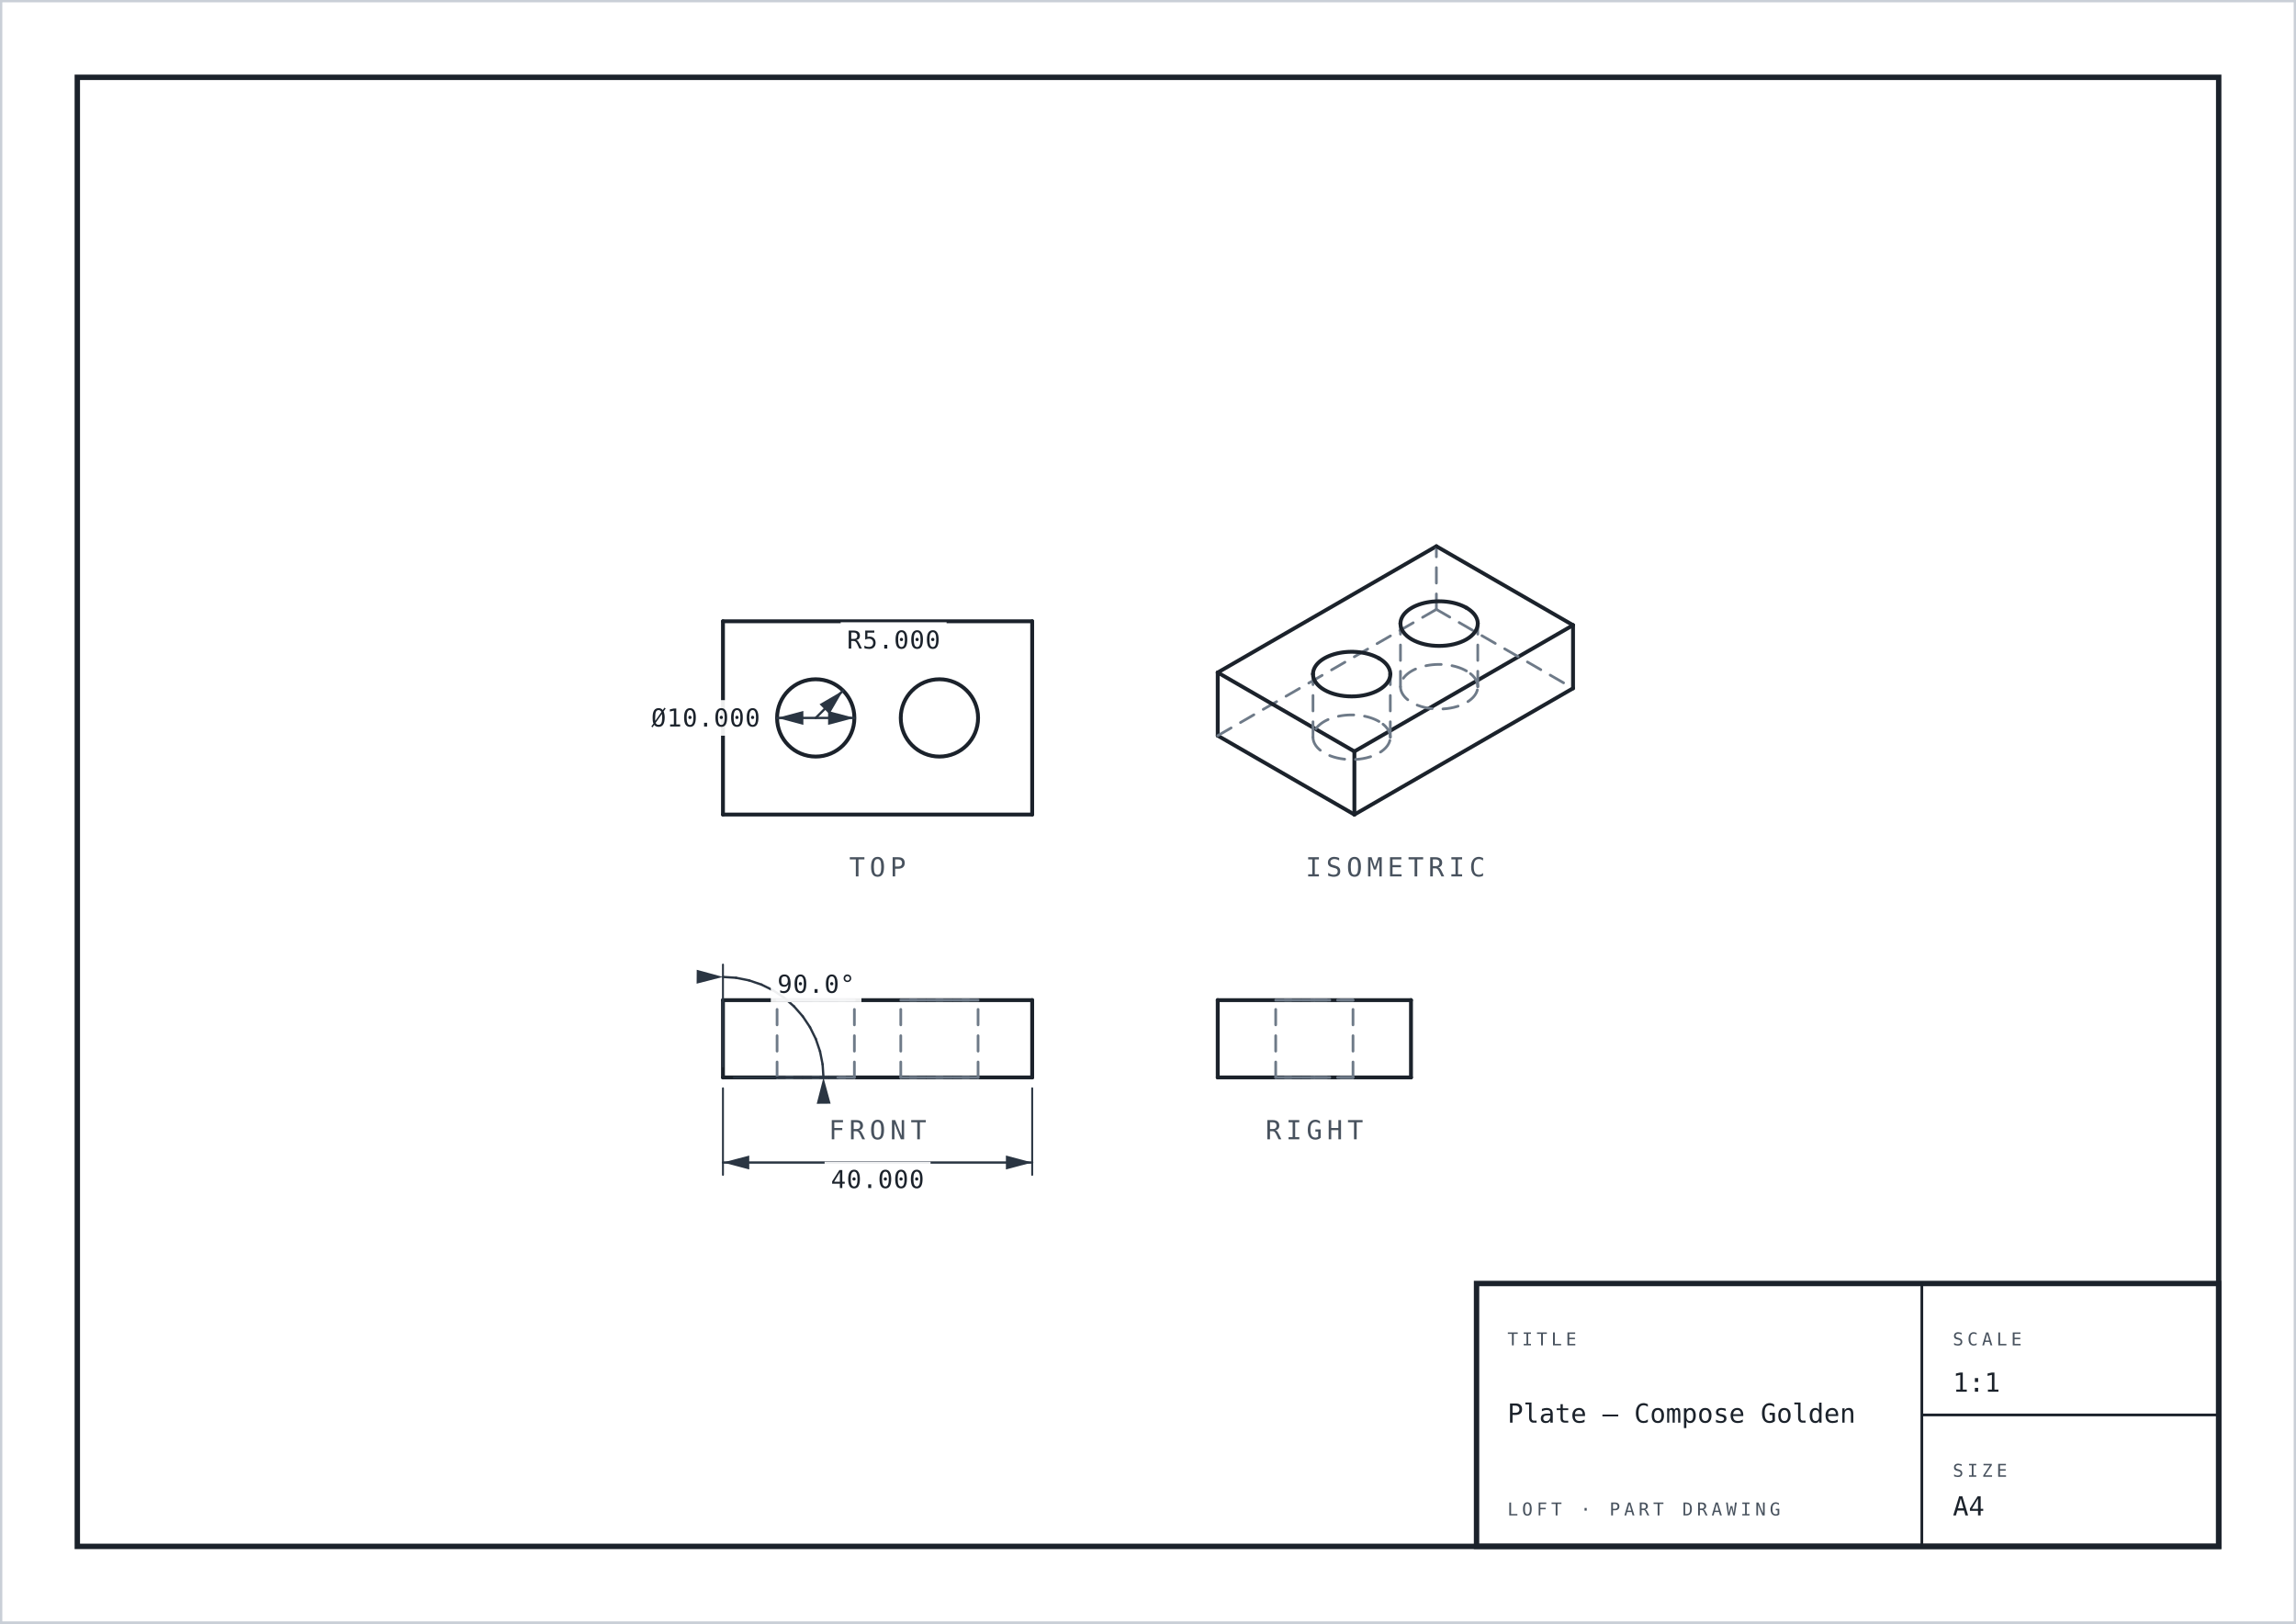
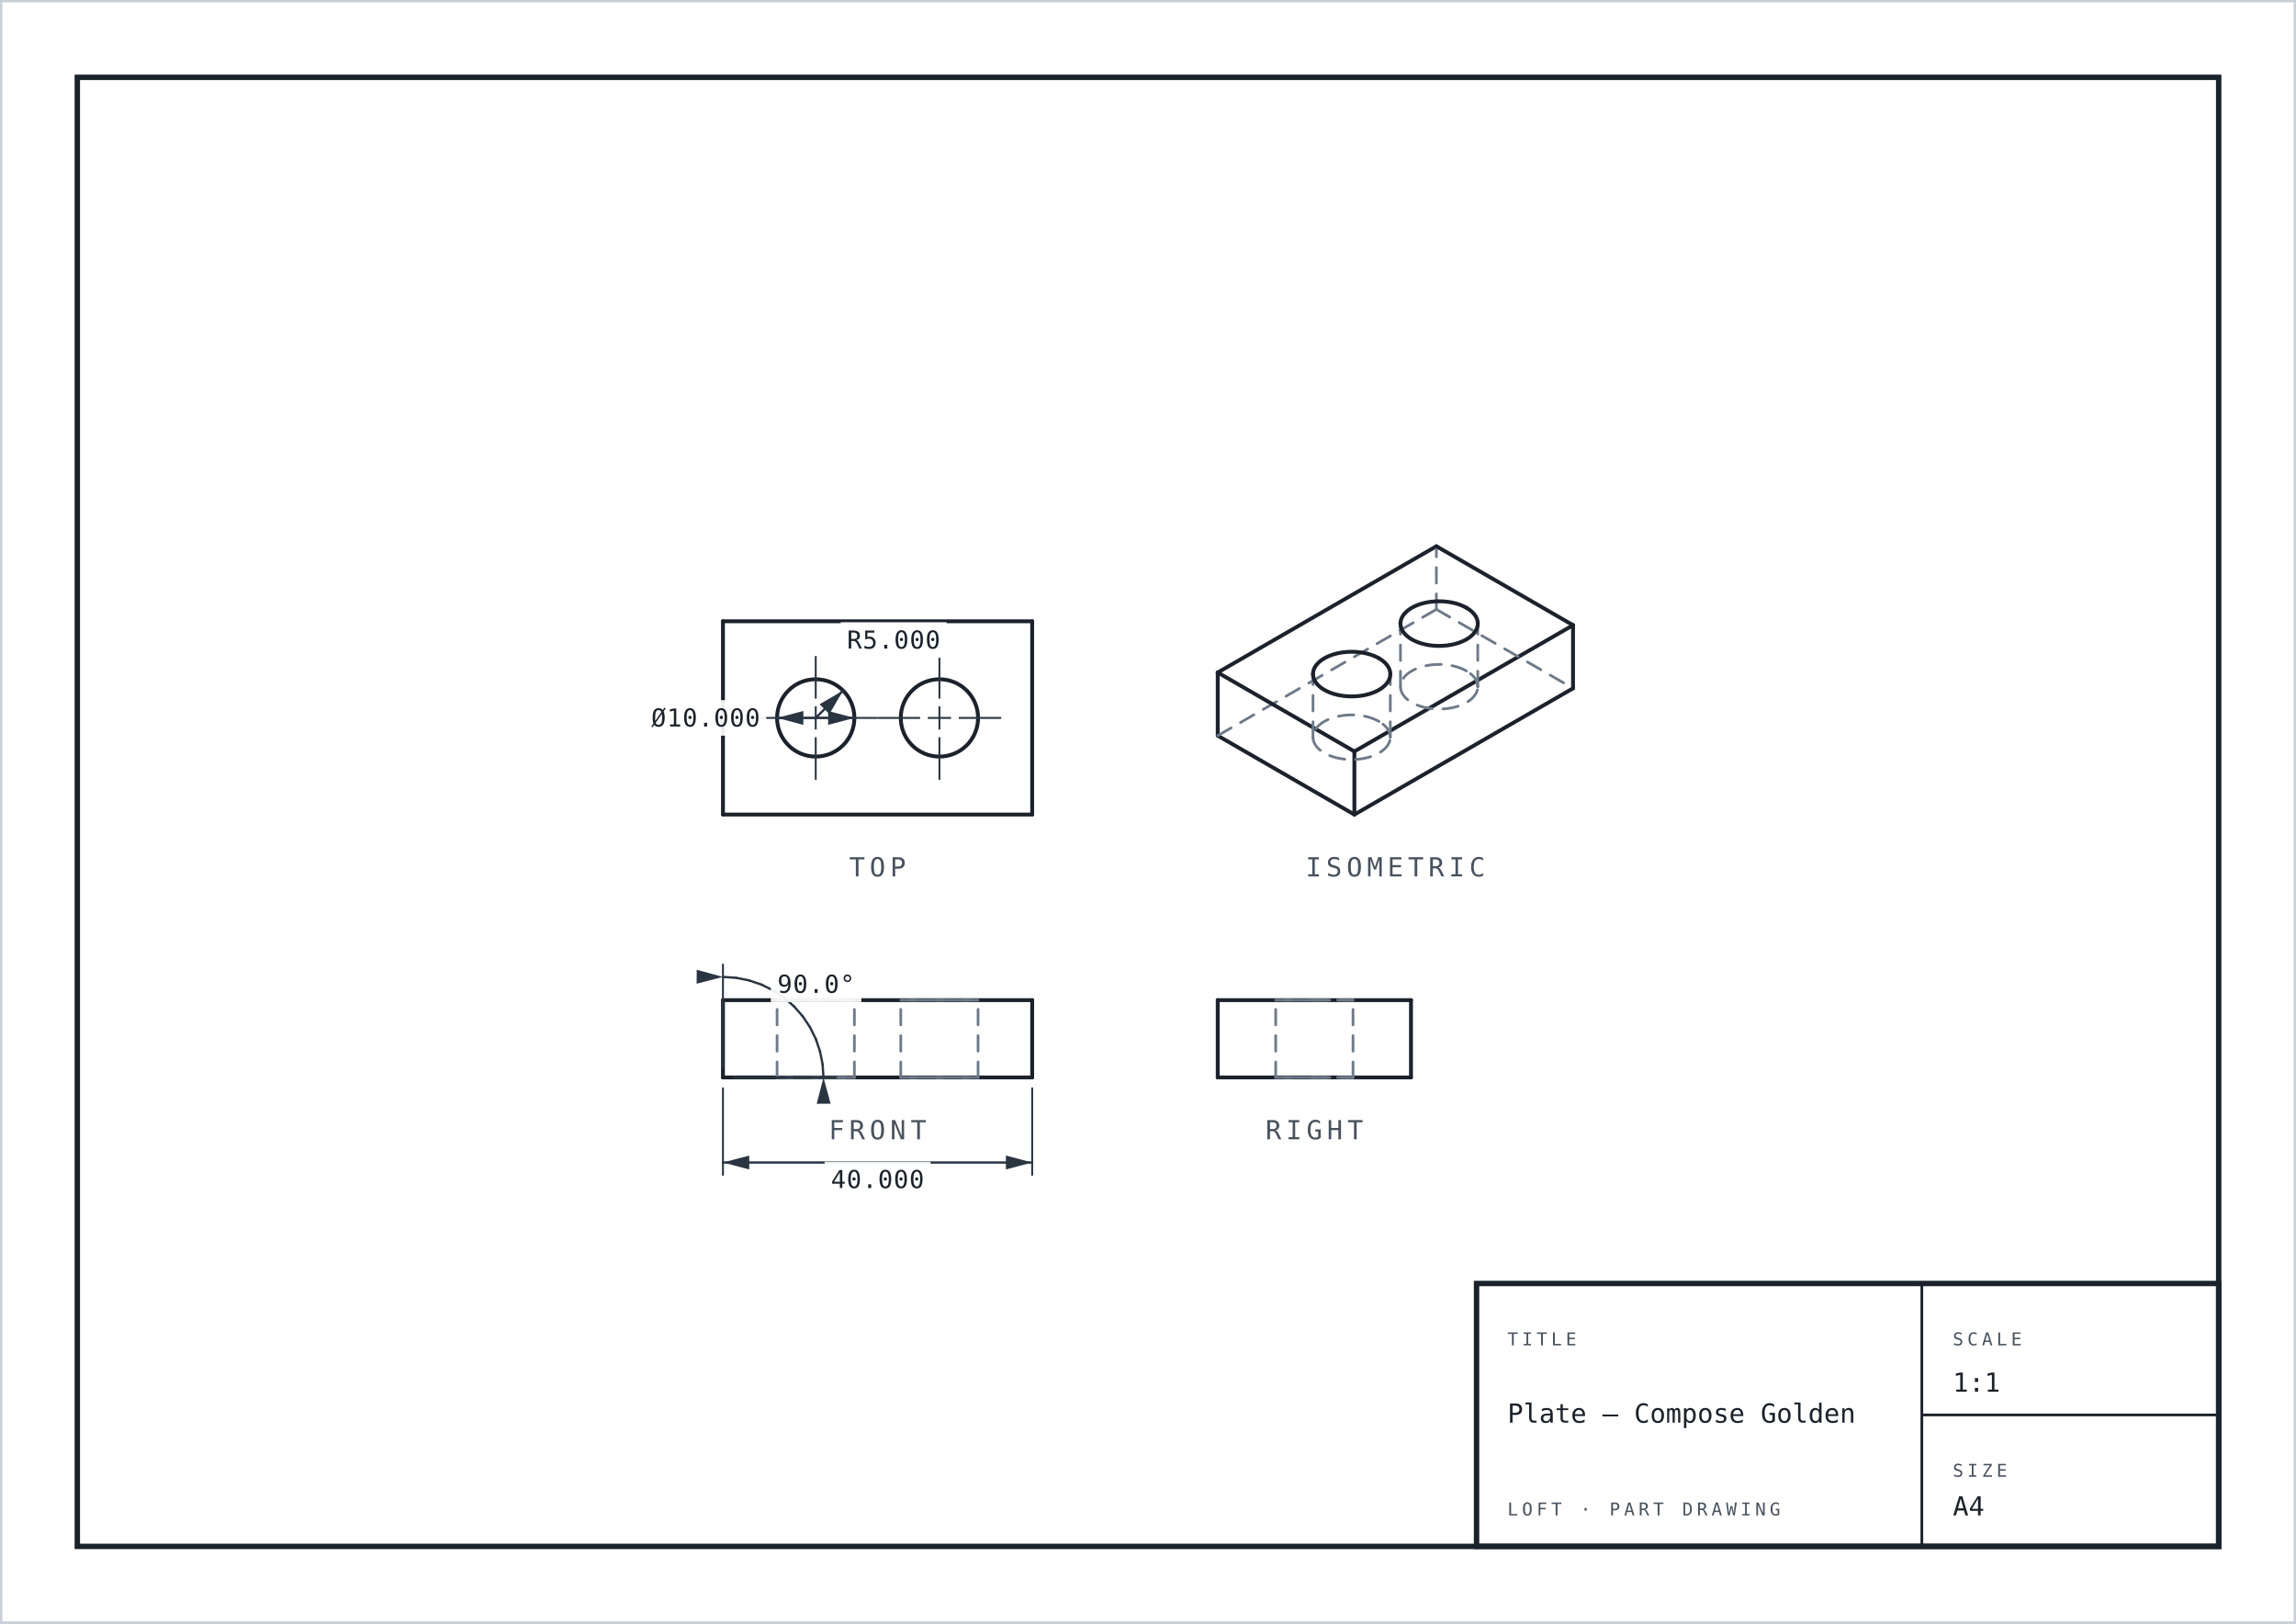
<svg xmlns="http://www.w3.org/2000/svg" viewBox="0 0 297 210" width="297mm" height="210mm" preserveAspectRatio="xMidYMid meet">
  <rect x="0" y="0" width="297" height="210" fill="#FFFFFF" stroke="#C9CFD7" stroke-width="0.6" />
  <rect data-testid="drawing-border" x="10" y="10" width="277" height="190" fill="none" stroke="#1B222B" stroke-width="0.7" />
  <g data-testid="drawing-view" data-view="front" data-view-error="false">
    <line x1="93.519" y1="139.351" x2="93.519" y2="129.351" stroke="#1B222B" stroke-width="0.5" fill="none" stroke-linecap="round" stroke-linejoin="round" />
    <line x1="93.519" y1="139.351" x2="133.519" y2="139.351" stroke="#1B222B" stroke-width="0.5" fill="none" stroke-linecap="round" stroke-linejoin="round" />
    <line x1="93.519" y1="129.351" x2="133.519" y2="129.351" stroke="#1B222B" stroke-width="0.5" fill="none" stroke-linecap="round" stroke-linejoin="round" />
    <line x1="100.519" y1="139.351" x2="100.519" y2="129.351" stroke="#6E7A88" stroke-width="0.35" stroke-dasharray="2 1.4" fill="none" stroke-linecap="round" stroke-linejoin="round" />
    <line x1="110.519" y1="139.351" x2="110.519" y2="129.351" stroke="#6E7A88" stroke-width="0.35" stroke-dasharray="2 1.4" fill="none" stroke-linecap="round" stroke-linejoin="round" />
    <line x1="116.519" y1="139.351" x2="116.519" y2="129.351" stroke="#6E7A88" stroke-width="0.35" stroke-dasharray="2 1.4" fill="none" stroke-linecap="round" stroke-linejoin="round" />
    <line x1="126.519" y1="139.351" x2="126.519" y2="129.351" stroke="#6E7A88" stroke-width="0.35" stroke-dasharray="2 1.4" fill="none" stroke-linecap="round" stroke-linejoin="round" />
    <line x1="133.519" y1="139.351" x2="133.519" y2="129.351" stroke="#1B222B" stroke-width="0.5" fill="none" stroke-linecap="round" stroke-linejoin="round" />
    <polyline points="100.519,139.351 100.574,139.351 100.629,139.351 100.76,139.351 100.922,139.351 101.126,139.351 101.386,139.351 101.659,139.351 102.006,139.351 102.352,139.351 102.757,139.351 103.172,139.351 103.614,139.351 104.076,139.351 104.546,139.351 105.032,139.351 105.519,139.351 106.006,139.351 106.493,139.351 106.962,139.351 107.424,139.351 107.866,139.351 108.281,139.351 108.686,139.351 109.032,139.351 109.379,139.351 109.652,139.351 109.912,139.351 110.116,139.351 110.278,139.351 110.409,139.351 110.464,139.351 110.519,139.351" stroke="#6E7A88" stroke-width="0.35" stroke-dasharray="2 1.4" fill="none" stroke-linecap="round" stroke-linejoin="round" />
    <polyline points="110.519,139.351 110.464,139.351 110.409,139.351 110.278,139.351 110.116,139.351 109.912,139.351 109.652,139.351 109.379,139.351 109.032,139.351 108.686,139.351 108.281,139.351 107.866,139.351 107.424,139.351 106.962,139.351 106.493,139.351 106.006,139.351 105.519,139.351 105.032,139.351 104.546,139.351 104.076,139.351 103.614,139.351 103.172,139.351 102.757,139.351 102.352,139.351 102.006,139.351 101.659,139.351 101.386,139.351 101.126,139.351 100.922,139.351 100.76,139.351 100.629,139.351 100.574,139.351 100.519,139.351" stroke="#6E7A88" stroke-width="0.35" stroke-dasharray="2 1.4" fill="none" stroke-linecap="round" stroke-linejoin="round" />
    <polyline points="100.519,129.351 100.574,129.351 100.629,129.351 100.76,129.351 100.922,129.351 101.126,129.351 101.386,129.351 101.659,129.351 102.006,129.351 102.352,129.351 102.757,129.351 103.172,129.351 103.614,129.351 104.076,129.351 104.546,129.351 105.032,129.351 105.519,129.351 106.006,129.351 106.493,129.351 106.962,129.351 107.424,129.351 107.866,129.351 108.281,129.351 108.686,129.351 109.032,129.351 109.379,129.351 109.652,129.351 109.912,129.351 110.116,129.351 110.278,129.351 110.409,129.351 110.464,129.351 110.519,129.351" stroke="#6E7A88" stroke-width="0.35" stroke-dasharray="2 1.4" fill="none" stroke-linecap="round" stroke-linejoin="round" />
    <polyline points="110.519,129.351 110.464,129.351 110.409,129.351 110.278,129.351 110.116,129.351 109.912,129.351 109.652,129.351 109.379,129.351 109.032,129.351 108.686,129.351 108.281,129.351 107.866,129.351 107.424,129.351 106.962,129.351 106.493,129.351 106.006,129.351 105.519,129.351 105.032,129.351 104.546,129.351 104.076,129.351 103.614,129.351 103.172,129.351 102.757,129.351 102.352,129.351 102.006,129.351 101.659,129.351 101.386,129.351 101.126,129.351 100.922,129.351 100.76,129.351 100.629,129.351 100.574,129.351 100.519,129.351" stroke="#6E7A88" stroke-width="0.35" stroke-dasharray="2 1.4" fill="none" stroke-linecap="round" stroke-linejoin="round" />
    <polyline points="116.519,139.351 116.574,139.351 116.629,139.351 116.76,139.351 116.922,139.351 117.126,139.351 117.386,139.351 117.659,139.351 118.006,139.351 118.352,139.351 118.757,139.351 119.172,139.351 119.614,139.351 120.076,139.351 120.546,139.351 121.032,139.351 121.519,139.351 122.006,139.351 122.493,139.351 122.962,139.351 123.424,139.351 123.866,139.351 124.281,139.351 124.686,139.351 125.032,139.351 125.379,139.351 125.652,139.351 125.912,139.351 126.116,139.351 126.278,139.351 126.409,139.351 126.464,139.351 126.519,139.351" stroke="#6E7A88" stroke-width="0.35" stroke-dasharray="2 1.4" fill="none" stroke-linecap="round" stroke-linejoin="round" />
    <polyline points="126.519,139.351 126.464,139.351 126.409,139.351 126.278,139.351 126.116,139.351 125.912,139.351 125.652,139.351 125.379,139.351 125.032,139.351 124.686,139.351 124.281,139.351 123.866,139.351 123.424,139.351 122.962,139.351 122.493,139.351 122.006,139.351 121.519,139.351 121.032,139.351 120.546,139.351 120.076,139.351 119.614,139.351 119.172,139.351 118.757,139.351 118.352,139.351 118.006,139.351 117.659,139.351 117.386,139.351 117.126,139.351 116.922,139.351 116.76,139.351 116.629,139.351 116.574,139.351 116.519,139.351" stroke="#6E7A88" stroke-width="0.35" stroke-dasharray="2 1.4" fill="none" stroke-linecap="round" stroke-linejoin="round" />
    <polyline points="116.519,129.351 116.574,129.351 116.629,129.351 116.76,129.351 116.922,129.351 117.126,129.351 117.386,129.351 117.659,129.351 118.006,129.351 118.352,129.351 118.757,129.351 119.172,129.351 119.614,129.351 120.076,129.351 120.546,129.351 121.032,129.351 121.519,129.351 122.006,129.351 122.493,129.351 122.962,129.351 123.424,129.351 123.866,129.351 124.281,129.351 124.686,129.351 125.032,129.351 125.379,129.351 125.652,129.351 125.912,129.351 126.116,129.351 126.278,129.351 126.409,129.351 126.464,129.351 126.519,129.351" stroke="#6E7A88" stroke-width="0.35" stroke-dasharray="2 1.4" fill="none" stroke-linecap="round" stroke-linejoin="round" />
    <polyline points="126.519,129.351 126.464,129.351 126.409,129.351 126.278,129.351 126.116,129.351 125.912,129.351 125.652,129.351 125.379,129.351 125.032,129.351 124.686,129.351 124.281,129.351 123.866,129.351 123.424,129.351 122.962,129.351 122.493,129.351 122.006,129.351 121.519,129.351 121.032,129.351 120.546,129.351 120.076,129.351 119.614,129.351 119.172,129.351 118.757,129.351 118.352,129.351 118.006,129.351 117.659,129.351 117.386,129.351 117.126,129.351 116.922,129.351 116.76,129.351 116.629,129.351 116.574,129.351 116.519,129.351" stroke="#6E7A88" stroke-width="0.35" stroke-dasharray="2 1.4" fill="none" stroke-linecap="round" stroke-linejoin="round" />
    <g data-testid="drawing-dimension" data-dimension-type="linear" data-dimension-value="40.000" data-foreshortened="false">
      <line x1="93.519" y1="140.751" x2="93.519" y2="151.951" stroke="#2A3542" stroke-width="0.25" stroke-linecap="round" />
      <line x1="133.519" y1="140.751" x2="133.519" y2="151.951" stroke="#2A3542" stroke-width="0.25" stroke-linecap="round" />
      <line x1="93.519" y1="150.351" x2="133.519" y2="150.351" stroke="#2A3542" stroke-width="0.3" stroke-linecap="round" />
      <polygon points="93.519,150.351 96.919,151.251 96.919,149.451" fill="#2A3542" />
      <polygon points="133.519,150.351 130.119,149.451 130.119,151.251" fill="#2A3542" />
      <g transform="rotate(0 113.519 152.5506)">
        <rect x="106.667" y="150.251" width="13.704" height="4.6" fill="#FFFFFF" opacity="0.92" />
        <text data-testid="drawing-dimension-value" x="113.519" y="152.551" text-anchor="middle" dominant-baseline="central" fill="#1B222B" font-family="&quot;Fragment Mono&quot;, ui-monospace, monospace" font-size="3.2" letter-spacing="0.1">40.000</text>
      </g>
    </g>
    <g data-testid="drawing-dimension" data-dimension-type="angular" data-dimension-value="90.0°" data-foreshortened="false">
      <line x1="106.519" y1="139.351" x2="106.408" y2="137.654" stroke="#2A3542" stroke-width="0.3" stroke-linecap="round" />
      <line x1="106.408" y1="137.654" x2="106.076" y2="135.986" stroke="#2A3542" stroke-width="0.3" stroke-linecap="round" />
      <line x1="106.076" y1="135.986" x2="105.529" y2="134.376" stroke="#2A3542" stroke-width="0.3" stroke-linecap="round" />
      <line x1="105.529" y1="134.376" x2="104.777" y2="132.851" stroke="#2A3542" stroke-width="0.3" stroke-linecap="round" />
      <line x1="104.777" y1="132.851" x2="103.833" y2="131.437" stroke="#2A3542" stroke-width="0.3" stroke-linecap="round" />
      <line x1="103.833" y1="131.437" x2="102.711" y2="130.158" stroke="#2A3542" stroke-width="0.3" stroke-linecap="round" />
      <line x1="102.711" y1="130.158" x2="101.433" y2="129.037" stroke="#2A3542" stroke-width="0.3" stroke-linecap="round" />
      <line x1="101.433" y1="129.037" x2="100.019" y2="128.092" stroke="#2A3542" stroke-width="0.3" stroke-linecap="round" />
      <line x1="100.019" y1="128.092" x2="98.494" y2="127.34" stroke="#2A3542" stroke-width="0.3" stroke-linecap="round" />
      <line x1="98.494" y1="127.34" x2="96.884" y2="126.793" stroke="#2A3542" stroke-width="0.3" stroke-linecap="round" />
      <line x1="96.884" y1="126.793" x2="95.216" y2="126.462" stroke="#2A3542" stroke-width="0.3" stroke-linecap="round" />
      <line x1="95.216" y1="126.462" x2="93.519" y2="126.351" stroke="#2A3542" stroke-width="0.3" stroke-linecap="round" />
      <line x1="94.919" y1="139.351" x2="108.119" y2="139.351" stroke="#2A3542" stroke-width="0.25" stroke-linecap="round" />
      <line x1="93.519" y1="137.951" x2="93.519" y2="124.751" stroke="#2A3542" stroke-width="0.25" stroke-linecap="round" />
      <polygon points="106.519,139.351 105.646,142.757 107.446,142.743" fill="#2A3542" />
      <polygon points="93.519,126.351 90.126,125.424 90.112,127.224" fill="#2A3542" />
      <g transform="rotate(0 105.5681 127.3015)">
        <rect x="99.708" y="125.001" width="11.72" height="4.6" fill="#FFFFFF" opacity="0.92" />
        <text data-testid="drawing-dimension-value" x="105.568" y="127.302" text-anchor="middle" dominant-baseline="central" fill="#1B222B" font-family="&quot;Fragment Mono&quot;, ui-monospace, monospace" font-size="3.2" letter-spacing="0.1">90.0°</text>
      </g>
    </g>
    <text data-testid="drawing-view-label" x="113.519" y="147.351" text-anchor="middle" fill="#48525E" font-family="&quot;Fragment Mono&quot;, ui-monospace, monospace" font-size="3.4" letter-spacing="0.6">FRONT</text>
  </g>
  <g data-testid="drawing-view" data-view="top" data-view-error="false">
    <line x1="93.519" y1="105.351" x2="93.519" y2="80.351" stroke="#1B222B" stroke-width="0.5" fill="none" stroke-linecap="round" stroke-linejoin="round" />
    <line x1="93.519" y1="105.351" x2="133.519" y2="105.351" stroke="#1B222B" stroke-width="0.5" fill="none" stroke-linecap="round" stroke-linejoin="round" />
    <line x1="93.519" y1="80.351" x2="133.519" y2="80.351" stroke="#1B222B" stroke-width="0.5" fill="none" stroke-linecap="round" stroke-linejoin="round" />
    <line x1="133.519" y1="105.351" x2="133.519" y2="80.351" stroke="#1B222B" stroke-width="0.5" fill="none" stroke-linecap="round" stroke-linejoin="round" />
    <circle cx="105.519" cy="92.851" r="5" stroke="#1B222B" stroke-width="0.5" fill="none" stroke-linecap="round" stroke-linejoin="round" />
    <circle cx="121.519" cy="92.851" r="5" stroke="#1B222B" stroke-width="0.5" fill="none" stroke-linecap="round" stroke-linejoin="round" />
+     <g data-testid="drawing-centre-marks">
+       <g data-testid="drawing-centre-mark" cx="105.519" cy="92.851">
+         <line x1="97.519" y1="92.851" x2="103.019" y2="92.851" stroke="#2A3542" stroke-width="0.25" stroke-linecap="butt" />
+         <line x1="104.019" y1="92.851" x2="107.019" y2="92.851" stroke="#2A3542" stroke-width="0.25" stroke-linecap="butt" />
+         <line x1="108.019" y1="92.851" x2="113.519" y2="92.851" stroke="#2A3542" stroke-width="0.25" stroke-linecap="butt" />
+         <line x1="105.519" y1="84.851" x2="105.519" y2="90.351" stroke="#2A3542" stroke-width="0.25" stroke-linecap="butt" />
+         <line x1="105.519" y1="91.351" x2="105.519" y2="94.351" stroke="#2A3542" stroke-width="0.25" stroke-linecap="butt" />
+         <line x1="105.519" y1="95.351" x2="105.519" y2="100.851" stroke="#2A3542" stroke-width="0.25" stroke-linecap="butt" />
+       </g>
+       <g data-testid="drawing-centre-mark" cx="121.519" cy="92.851">
+         <line x1="113.519" y1="92.851" x2="119.019" y2="92.851" stroke="#2A3542" stroke-width="0.25" stroke-linecap="butt" />
+         <line x1="120.019" y1="92.851" x2="123.019" y2="92.851" stroke="#2A3542" stroke-width="0.25" stroke-linecap="butt" />
+         <line x1="124.019" y1="92.851" x2="129.519" y2="92.851" stroke="#2A3542" stroke-width="0.25" stroke-linecap="butt" />
+         <line x1="121.519" y1="84.851" x2="121.519" y2="90.351" stroke="#2A3542" stroke-width="0.25" stroke-linecap="butt" />
+         <line x1="121.519" y1="91.351" x2="121.519" y2="94.351" stroke="#2A3542" stroke-width="0.25" stroke-linecap="butt" />
+         <line x1="121.519" y1="95.351" x2="121.519" y2="100.851" stroke="#2A3542" stroke-width="0.25" stroke-linecap="butt" />
+       </g>
+     </g>
    <g data-testid="drawing-dimension" data-dimension-type="diameter" data-dimension-value="Ø10.000" data-foreshortened="false">
      <line x1="100.519" y1="92.851" x2="110.519" y2="92.851" stroke="#2A3542" stroke-width="0.3" stroke-linecap="round" />
      <polygon points="100.519,92.851 103.919,93.751 103.919,91.951" fill="#2A3542" />
      <polygon points="110.519,92.851 107.119,91.951 107.119,93.751" fill="#2A3542" />
      <g transform="rotate(0 91.275 92.8506)">
        <rect x="83.431" y="90.551" width="15.688" height="4.6" fill="#FFFFFF" opacity="0.92" />
        <text data-testid="drawing-dimension-value" x="91.275" y="92.851" text-anchor="middle" dominant-baseline="central" fill="#1B222B" font-family="&quot;Fragment Mono&quot;, ui-monospace, monospace" font-size="3.2" letter-spacing="0.1">Ø10.000</text>
      </g>
    </g>
    <g data-testid="drawing-dimension" data-dimension-type="radius" data-dimension-value="R5.000" data-foreshortened="false">
      <line x1="105.519" y1="92.851" x2="109.055" y2="89.315" stroke="#2A3542" stroke-width="0.3" stroke-linecap="round" />
      <polygon points="109.055,89.315 106.014,91.083 107.287,92.356" fill="#2A3542" />
      <g transform="rotate(0 115.5967 82.7729)">
        <rect x="108.745" y="80.473" width="13.704" height="4.6" fill="#FFFFFF" opacity="0.92" />
        <text data-testid="drawing-dimension-value" x="115.597" y="82.773" text-anchor="middle" dominant-baseline="central" fill="#1B222B" font-family="&quot;Fragment Mono&quot;, ui-monospace, monospace" font-size="3.2" letter-spacing="0.1">R5.000</text>
      </g>
    </g>
    <text data-testid="drawing-view-label" x="113.519" y="113.351" text-anchor="middle" fill="#48525E" font-family="&quot;Fragment Mono&quot;, ui-monospace, monospace" font-size="3.4" letter-spacing="0.6">TOP</text>
  </g>
  <g data-testid="drawing-view" data-view="right" data-view-error="false">
    <line x1="157.519" y1="139.351" x2="157.519" y2="129.351" stroke="#1B222B" stroke-width="0.5" fill="none" stroke-linecap="round" stroke-linejoin="round" />
    <line x1="157.519" y1="139.351" x2="182.519" y2="139.351" stroke="#1B222B" stroke-width="0.5" fill="none" stroke-linecap="round" stroke-linejoin="round" />
    <line x1="157.519" y1="129.351" x2="182.519" y2="129.351" stroke="#1B222B" stroke-width="0.5" fill="none" stroke-linecap="round" stroke-linejoin="round" />
    <line x1="165.019" y1="139.351" x2="165.019" y2="129.351" stroke="#6E7A88" stroke-width="0.35" stroke-dasharray="2 1.4" fill="none" stroke-linecap="round" stroke-linejoin="round" />
    <line x1="175.019" y1="139.351" x2="175.019" y2="129.351" stroke="#6E7A88" stroke-width="0.35" stroke-dasharray="2 1.4" fill="none" stroke-linecap="round" stroke-linejoin="round" />
    <line x1="182.519" y1="139.351" x2="182.519" y2="129.351" stroke="#1B222B" stroke-width="0.5" fill="none" stroke-linecap="round" stroke-linejoin="round" />
    <polyline points="165.019,139.351 165.033,139.351 165.047,139.351 165.08,139.351 165.121,139.351 165.173,139.351 165.241,139.351 165.313,139.351 165.407,139.351 165.501,139.351 165.616,139.351 165.735,139.351 165.867,139.351 166.008,139.351 166.157,139.351 166.32,139.351 166.483,139.351 166.666,139.351 166.849,139.351 167.044,139.351 167.244,139.351 167.451,139.351 167.666,139.351 167.882,139.351 168.109,139.351 168.335,139.351 168.57,139.351 168.805,139.351 169.045,139.351 169.286,139.351 169.529,139.351 169.774,139.351 170.019,139.351" stroke="#6E7A88" stroke-width="0.35" stroke-dasharray="2 1.4" fill="none" stroke-linecap="round" stroke-linejoin="round" />
    <polyline points="175.019,139.351 174.964,139.351 174.909,139.351 174.778,139.351 174.616,139.351 174.412,139.351 174.152,139.351 173.879,139.351 173.532,139.351 173.186,139.351 172.781,139.351 172.366,139.351 171.924,139.351 171.462,139.351 170.993,139.351 170.506,139.351 170.019,139.351 169.532,139.351 169.046,139.351 168.576,139.351 168.114,139.351 167.672,139.351 167.257,139.351 166.852,139.351 166.506,139.351 166.159,139.351 165.887,139.351 165.626,139.351 165.422,139.351 165.26,139.351 165.129,139.351 165.074,139.351 165.019,139.351" stroke="#6E7A88" stroke-width="0.35" stroke-dasharray="2 1.4" fill="none" stroke-linecap="round" stroke-linejoin="round" />
    <polyline points="165.019,129.351 165.033,129.351 165.047,129.351 165.08,129.351 165.121,129.351 165.173,129.351 165.241,129.351 165.313,129.351 165.407,129.351 165.501,129.351 165.616,129.351 165.735,129.351 165.867,129.351 166.008,129.351 166.157,129.351 166.32,129.351 166.483,129.351 166.666,129.351 166.849,129.351 167.044,129.351 167.244,129.351 167.451,129.351 167.666,129.351 167.882,129.351 168.109,129.351 168.335,129.351 168.57,129.351 168.805,129.351 169.045,129.351 169.286,129.351 169.529,129.351 169.774,129.351 170.019,129.351" stroke="#6E7A88" stroke-width="0.35" stroke-dasharray="2 1.4" fill="none" stroke-linecap="round" stroke-linejoin="round" />
    <polyline points="175.019,129.351 174.964,129.351 174.909,129.351 174.778,129.351 174.616,129.351 174.412,129.351 174.152,129.351 173.879,129.351 173.532,129.351 173.186,129.351 172.781,129.351 172.366,129.351 171.924,129.351 171.462,129.351 170.993,129.351 170.506,129.351 170.019,129.351 169.532,129.351 169.046,129.351 168.576,129.351 168.114,129.351 167.672,129.351 167.257,129.351 166.852,129.351 166.506,129.351 166.159,129.351 165.887,129.351 165.626,129.351 165.422,129.351 165.26,129.351 165.129,129.351 165.074,129.351 165.019,129.351" stroke="#6E7A88" stroke-width="0.35" stroke-dasharray="2 1.4" fill="none" stroke-linecap="round" stroke-linejoin="round" />
    <polyline points="170.019,139.351 170.264,139.351 170.509,139.351 170.752,139.351 170.993,139.351 171.233,139.351 171.468,139.351 171.703,139.351 171.929,139.351 172.156,139.351 172.373,139.351 172.587,139.351 172.793,139.351 172.994,139.351 173.189,139.351 173.372,139.351 173.555,139.351 173.718,139.351 173.881,139.351 174.03,139.351 174.172,139.351 174.304,139.351 174.422,139.351 174.537,139.351 174.631,139.351 174.725,139.351 174.797,139.351 174.865,139.351 174.917,139.351 174.958,139.351 174.992,139.351 175.005,139.351 175.019,139.351" stroke="#6E7A88" stroke-width="0.35" stroke-dasharray="2 1.4" fill="none" stroke-linecap="round" stroke-linejoin="round" />
    <polyline points="170.019,129.351 170.264,129.351 170.509,129.351 170.752,129.351 170.993,129.351 171.233,129.351 171.468,129.351 171.703,129.351 171.929,129.351 172.156,129.351 172.373,129.351 172.587,129.351 172.793,129.351 172.994,129.351 173.189,129.351 173.372,129.351 173.555,129.351 173.718,129.351 173.881,129.351 174.03,129.351 174.172,129.351 174.304,129.351 174.422,129.351 174.537,129.351 174.631,129.351 174.725,129.351 174.797,129.351 174.865,129.351 174.917,129.351 174.958,129.351 174.992,129.351 175.005,129.351 175.019,129.351" stroke="#6E7A88" stroke-width="0.35" stroke-dasharray="2 1.4" fill="none" stroke-linecap="round" stroke-linejoin="round" />
    <text data-testid="drawing-view-label" x="170.019" y="147.351" text-anchor="middle" fill="#48525E" font-family="&quot;Fragment Mono&quot;, ui-monospace, monospace" font-size="3.4" letter-spacing="0.6">RIGHT</text>
  </g>
  <g data-testid="drawing-view" data-view="iso" data-view-error="false">
    <line x1="157.519" y1="95.144" x2="157.519" y2="86.979" stroke="#1B222B" stroke-width="0.5" fill="none" stroke-linecap="round" stroke-linejoin="round" />
    <line x1="157.519" y1="95.144" x2="175.197" y2="105.351" stroke="#1B222B" stroke-width="0.5" fill="none" stroke-linecap="round" stroke-linejoin="round" />
    <line x1="157.519" y1="95.144" x2="185.803" y2="78.814" stroke="#6E7A88" stroke-width="0.35" stroke-dasharray="2 1.4" fill="none" stroke-linecap="round" stroke-linejoin="round" />
    <line x1="157.519" y1="86.979" x2="175.197" y2="97.186" stroke="#1B222B" stroke-width="0.5" fill="none" stroke-linecap="round" stroke-linejoin="round" />
    <line x1="157.519" y1="86.979" x2="185.803" y2="70.649" stroke="#1B222B" stroke-width="0.5" fill="none" stroke-linecap="round" stroke-linejoin="round" />
    <line x1="169.843" y1="95.349" x2="169.843" y2="87.183" stroke="#6E7A88" stroke-width="0.35" stroke-dasharray="2 1.4" fill="none" stroke-linecap="round" stroke-linejoin="round" />
    <line x1="175.197" y1="105.351" x2="175.197" y2="97.186" stroke="#1B222B" stroke-width="0.5" fill="none" stroke-linecap="round" stroke-linejoin="round" />
    <line x1="175.197" y1="105.351" x2="203.481" y2="89.021" stroke="#1B222B" stroke-width="0.5" fill="none" stroke-linecap="round" stroke-linejoin="round" />
    <line x1="175.197" y1="97.186" x2="203.481" y2="80.856" stroke="#1B222B" stroke-width="0.5" fill="none" stroke-linecap="round" stroke-linejoin="round" />
    <line x1="179.843" y1="95.349" x2="179.843" y2="87.183" stroke="#6E7A88" stroke-width="0.35" stroke-dasharray="2 1.4" fill="none" stroke-linecap="round" stroke-linejoin="round" />
    <line x1="181.157" y1="88.817" x2="181.157" y2="80.651" stroke="#6E7A88" stroke-width="0.35" stroke-dasharray="2 1.4" fill="none" stroke-linecap="round" stroke-linejoin="round" />
    <line x1="185.803" y1="78.814" x2="185.803" y2="70.649" stroke="#6E7A88" stroke-width="0.35" stroke-dasharray="2 1.4" fill="none" stroke-linecap="round" stroke-linejoin="round" />
    <line x1="185.803" y1="78.814" x2="203.481" y2="89.021" stroke="#6E7A88" stroke-width="0.35" stroke-dasharray="2 1.4" fill="none" stroke-linecap="round" stroke-linejoin="round" />
    <line x1="185.803" y1="70.649" x2="203.481" y2="80.856" stroke="#1B222B" stroke-width="0.5" fill="none" stroke-linecap="round" stroke-linejoin="round" />
    <line x1="191.157" y1="88.817" x2="191.157" y2="80.651" stroke="#6E7A88" stroke-width="0.35" stroke-dasharray="2 1.4" fill="none" stroke-linecap="round" stroke-linejoin="round" />
    <line x1="203.481" y1="89.021" x2="203.481" y2="80.856" stroke="#1B222B" stroke-width="0.5" fill="none" stroke-linecap="round" stroke-linejoin="round" />
    <polyline points="178.379,93.307 178.109,93.163 177.822,93.03 177.518,92.91 177.2,92.803 176.869,92.709 176.528,92.63 176.177,92.566 175.819,92.517 175.455,92.483 175.089,92.465 174.72,92.463 174.353,92.476 173.988,92.504 173.628,92.548 173.275,92.607 172.93,92.681 172.595,92.77 172.273,92.872 171.964,92.988 171.671,93.117 171.395,93.258 171.138,93.41 170.901,93.572 170.686,93.745 170.493,93.926 170.323,94.114 170.178,94.309 170.058,94.51 169.965,94.716 169.897,94.925 169.857,95.136 169.843,95.349" stroke="#6E7A88" stroke-width="0.35" stroke-dasharray="2 1.4" fill="none" stroke-linecap="round" stroke-linejoin="round" />
    <polyline points="169.843,95.349 169.867,95.631 169.939,95.912 170.058,96.186 170.224,96.453 170.434,96.709 170.686,96.952 170.978,97.18 171.308,97.39 171.671,97.58 172.065,97.749 172.486,97.894 172.93,98.016 173.392,98.111 173.868,98.18 174.353,98.221 174.843,98.235 175.333,98.221 175.819,98.18 176.295,98.111 176.757,98.016 177.2,97.894 177.621,97.749 178.015,97.58 178.379,97.39 178.708,97.18 179,96.952 179.253,96.709 179.463,96.453 179.628,96.186 179.747,95.912 179.819,95.631 179.843,95.349" stroke="#6E7A88" stroke-width="0.35" stroke-dasharray="2 1.4" fill="none" stroke-linecap="round" stroke-linejoin="round" />
    <polyline points="178.379,85.142 178.109,84.998 177.822,84.865 177.518,84.745 177.2,84.638 176.869,84.544 176.528,84.466 176.177,84.401 175.819,84.352 175.455,84.319 175.089,84.3 174.72,84.298 174.353,84.311 173.988,84.339 173.628,84.383 173.275,84.442 172.93,84.516 172.595,84.605 172.273,84.707 171.964,84.823 171.671,84.952 171.395,85.093 171.138,85.245 170.901,85.407 170.686,85.58 170.493,85.761 170.323,85.949 170.178,86.145 170.058,86.346 169.965,86.551 169.897,86.76 169.857,86.971 169.843,87.183" stroke="#1B222B" stroke-width="0.5" fill="none" stroke-linecap="round" stroke-linejoin="round" />
    <polyline points="169.843,87.183 169.867,87.466 169.939,87.747 170.058,88.022 170.224,88.288 170.434,88.544 170.686,88.787 170.978,89.015 171.308,89.225 171.671,89.415 172.065,89.584 172.486,89.729 172.93,89.85 173.392,89.946 173.868,90.015 174.353,90.056 174.843,90.07 175.333,90.056 175.819,90.015 176.295,89.946 176.757,89.85 177.2,89.729 177.621,89.584 178.015,89.415 178.379,89.225 178.708,89.015 179,88.787 179.253,88.544 179.463,88.288 179.628,88.022 179.747,87.747 179.819,87.466 179.843,87.183" stroke="#1B222B" stroke-width="0.5" fill="none" stroke-linecap="round" stroke-linejoin="round" />
    <polyline points="179.843,95.349 179.842,95.278 179.837,95.207 179.83,95.136 179.819,95.066 179.805,94.995 179.789,94.925 179.769,94.855 179.747,94.785 179.722,94.716 179.693,94.647 179.662,94.579 179.628,94.51 179.591,94.443 179.551,94.376 179.508,94.309 179.463,94.244 179.414,94.179 179.363,94.114 179.309,94.051 179.253,93.988 179.194,93.926 179.132,93.864 179.067,93.804 179,93.745 178.931,93.686 178.859,93.629 178.785,93.572 178.708,93.517 178.629,93.463 178.548,93.41 178.464,93.358 178.379,93.307" stroke="#6E7A88" stroke-width="0.35" stroke-dasharray="2 1.4" fill="none" stroke-linecap="round" stroke-linejoin="round" />
    <polyline points="179.843,87.183 179.842,87.113 179.837,87.042 179.83,86.971 179.819,86.901 179.805,86.83 179.789,86.76 179.769,86.69 179.747,86.62 179.722,86.551 179.693,86.482 179.662,86.414 179.628,86.346 179.591,86.278 179.551,86.211 179.508,86.145 179.463,86.079 179.414,86.014 179.363,85.949 179.309,85.886 179.253,85.823 179.194,85.761 179.132,85.699 179.067,85.639 179,85.58 178.931,85.521 178.859,85.464 178.785,85.407 178.708,85.352 178.629,85.298 178.548,85.245 178.464,85.193 178.379,85.142" stroke="#1B222B" stroke-width="0.5" fill="none" stroke-linecap="round" stroke-linejoin="round" />
    <polyline points="189.692,86.775 189.423,86.631 189.135,86.498 188.832,86.378 188.514,86.271 188.183,86.177 187.841,86.099 187.49,86.034 187.132,85.985 186.769,85.951 186.402,85.933 186.034,85.931 185.667,85.944 185.302,85.972 184.942,86.016 184.588,86.075 184.243,86.15 183.909,86.238 183.586,86.34 183.278,86.456 182.985,86.585 182.709,86.726 182.452,86.878 182.215,87.04 182,87.213 181.806,87.394 181.637,87.582 181.492,87.778 181.372,87.978 181.278,88.184 181.211,88.393 181.17,88.604 181.157,88.817" stroke="#6E7A88" stroke-width="0.35" stroke-dasharray="2 1.4" fill="none" stroke-linecap="round" stroke-linejoin="round" />
    <polyline points="181.157,88.817 181.181,89.099 181.253,89.38 181.372,89.654 181.537,89.921 181.747,90.177 182,90.42 182.292,90.648 182.621,90.858 182.985,91.048 183.379,91.217 183.8,91.362 184.243,91.484 184.705,91.579 185.181,91.648 185.667,91.689 186.157,91.703 186.647,91.689 187.132,91.648 187.608,91.579 188.07,91.484 188.514,91.362 188.935,91.217 189.329,91.048 189.692,90.858 190.022,90.648 190.314,90.42 190.566,90.177 190.776,89.921 190.942,89.654 191.061,89.38 191.133,89.099 191.157,88.817" stroke="#6E7A88" stroke-width="0.35" stroke-dasharray="2 1.4" fill="none" stroke-linecap="round" stroke-linejoin="round" />
    <polyline points="189.692,78.61 189.423,78.466 189.135,78.333 188.832,78.213 188.514,78.106 188.183,78.012 187.841,77.933 187.49,77.869 187.132,77.82 186.769,77.787 186.402,77.768 186.034,77.766 185.667,77.779 185.302,77.807 184.942,77.851 184.588,77.91 184.243,77.984 183.909,78.073 183.586,78.175 183.278,78.291 182.985,78.42 182.709,78.561 182.452,78.713 182.215,78.876 182,79.048 181.806,79.229 181.637,79.417 181.492,79.613 181.372,79.814 181.278,80.019 181.211,80.228 181.17,80.439 181.157,80.651" stroke="#1B222B" stroke-width="0.5" fill="none" stroke-linecap="round" stroke-linejoin="round" />
    <polyline points="181.157,80.651 181.181,80.934 181.253,81.215 181.372,81.49 181.537,81.756 181.747,82.012 182,82.255 182.292,82.483 182.621,82.693 182.985,82.883 183.379,83.052 183.8,83.197 184.243,83.319 184.705,83.414 185.181,83.483 185.667,83.524 186.157,83.538 186.647,83.524 187.132,83.483 187.608,83.414 188.07,83.319 188.514,83.197 188.935,83.052 189.329,82.883 189.692,82.693 190.022,82.483 190.314,82.255 190.566,82.012 190.776,81.756 190.942,81.49 191.061,81.215 191.133,80.934 191.157,80.651" stroke="#1B222B" stroke-width="0.5" fill="none" stroke-linecap="round" stroke-linejoin="round" />
    <polyline points="191.157,88.817 191.155,88.746 191.151,88.675 191.143,88.604 191.133,88.534 191.119,88.463 191.103,88.393 191.083,88.323 191.061,88.253 191.035,88.184 191.007,88.115 190.976,88.047 190.942,87.978 190.905,87.911 190.865,87.844 190.822,87.778 190.776,87.712 190.728,87.647 190.677,87.582 190.623,87.519 190.566,87.456 190.507,87.394 190.446,87.332 190.381,87.272 190.314,87.213 190.245,87.154 190.173,87.097 190.099,87.04 190.022,86.985 189.943,86.931 189.862,86.878 189.778,86.826 189.692,86.775" stroke="#6E7A88" stroke-width="0.35" stroke-dasharray="2 1.4" fill="none" stroke-linecap="round" stroke-linejoin="round" />
    <polyline points="191.157,80.651 191.155,80.581 191.151,80.51 191.143,80.439 191.133,80.369 191.119,80.298 191.103,80.228 191.083,80.158 191.061,80.088 191.035,80.019 191.007,79.95 190.976,79.882 190.942,79.814 190.905,79.746 190.865,79.679 190.822,79.613 190.776,79.547 190.728,79.482 190.677,79.417 190.623,79.354 190.566,79.291 190.507,79.229 190.446,79.167 190.381,79.107 190.314,79.048 190.245,78.989 190.173,78.932 190.099,78.876 190.022,78.82 189.943,78.766 189.862,78.713 189.778,78.661 189.692,78.61" stroke="#1B222B" stroke-width="0.5" fill="none" stroke-linecap="round" stroke-linejoin="round" />
    <text data-testid="drawing-view-label" x="180.5" y="113.351" text-anchor="middle" fill="#48525E" font-family="&quot;Fragment Mono&quot;, ui-monospace, monospace" font-size="3.4" letter-spacing="0.6">ISOMETRIC</text>
  </g>
  <g data-testid="drawing-title-block">
    <rect x="191" y="166" width="96" height="34" fill="none" stroke="#1B222B" stroke-width="0.7" />
    <line x1="248.6" y1="166" x2="248.6" y2="200" stroke="#1B222B" stroke-width="0.35" />
    <line x1="248.6" y1="183" x2="287" y2="183" stroke="#1B222B" stroke-width="0.35" />
    <text x="195" y="174" fill="#48525E" font-family="&quot;Fragment Mono&quot;, ui-monospace, monospace" font-size="2.3" letter-spacing="0.5">TITLE</text>
    <text data-testid="title-block-name" x="195" y="184" fill="#1B222B" font-family="&quot;Fragment Mono&quot;, ui-monospace, monospace" font-size="3.4">Plate — Compose Golden</text>
    <text x="195" y="196" fill="#48525E" font-family="&quot;Fragment Mono&quot;, ui-monospace, monospace" font-size="2.3" letter-spacing="0.5">LOFT · PART DRAWING</text>
    <text x="252.6" y="174" fill="#48525E" font-family="&quot;Fragment Mono&quot;, ui-monospace, monospace" font-size="2.3" letter-spacing="0.5">SCALE</text>
    <text data-testid="title-block-scale" x="252.6" y="180" fill="#1B222B" font-family="&quot;Fragment Mono&quot;, ui-monospace, monospace" font-size="3.4">1:1</text>
    <text x="252.6" y="191" fill="#48525E" font-family="&quot;Fragment Mono&quot;, ui-monospace, monospace" font-size="2.3" letter-spacing="0.5">SIZE</text>
    <text x="252.6" y="196" fill="#1B222B" font-family="&quot;Fragment Mono&quot;, ui-monospace, monospace" font-size="3.4">A4</text>
  </g>
</svg>
